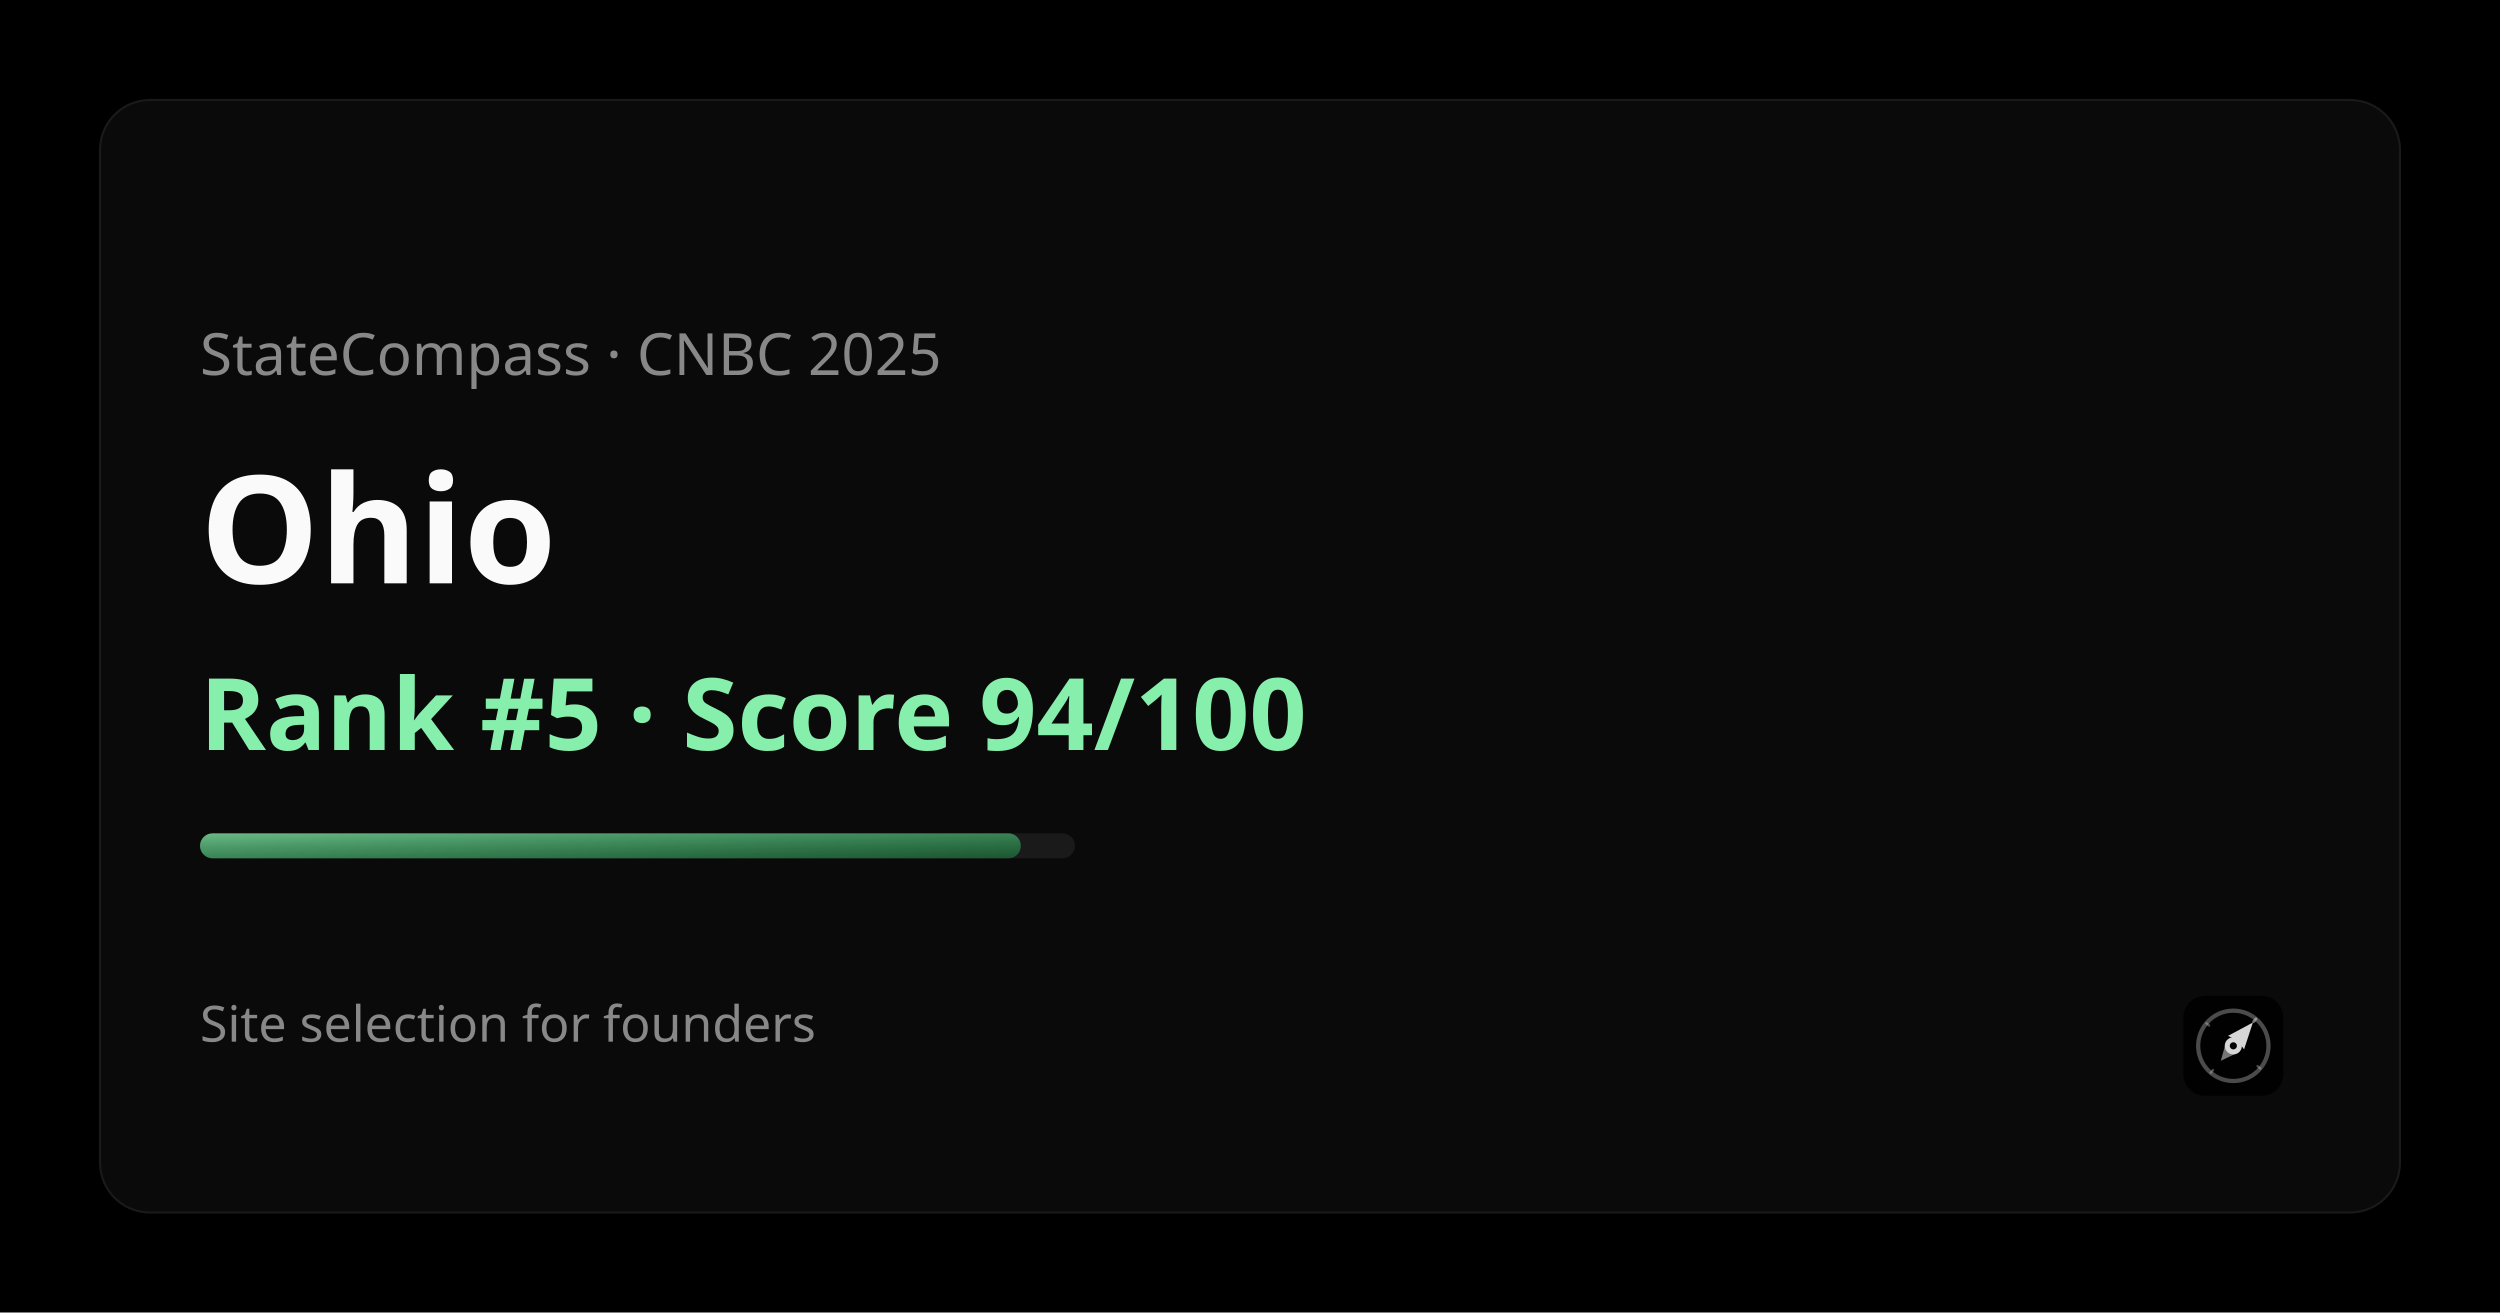
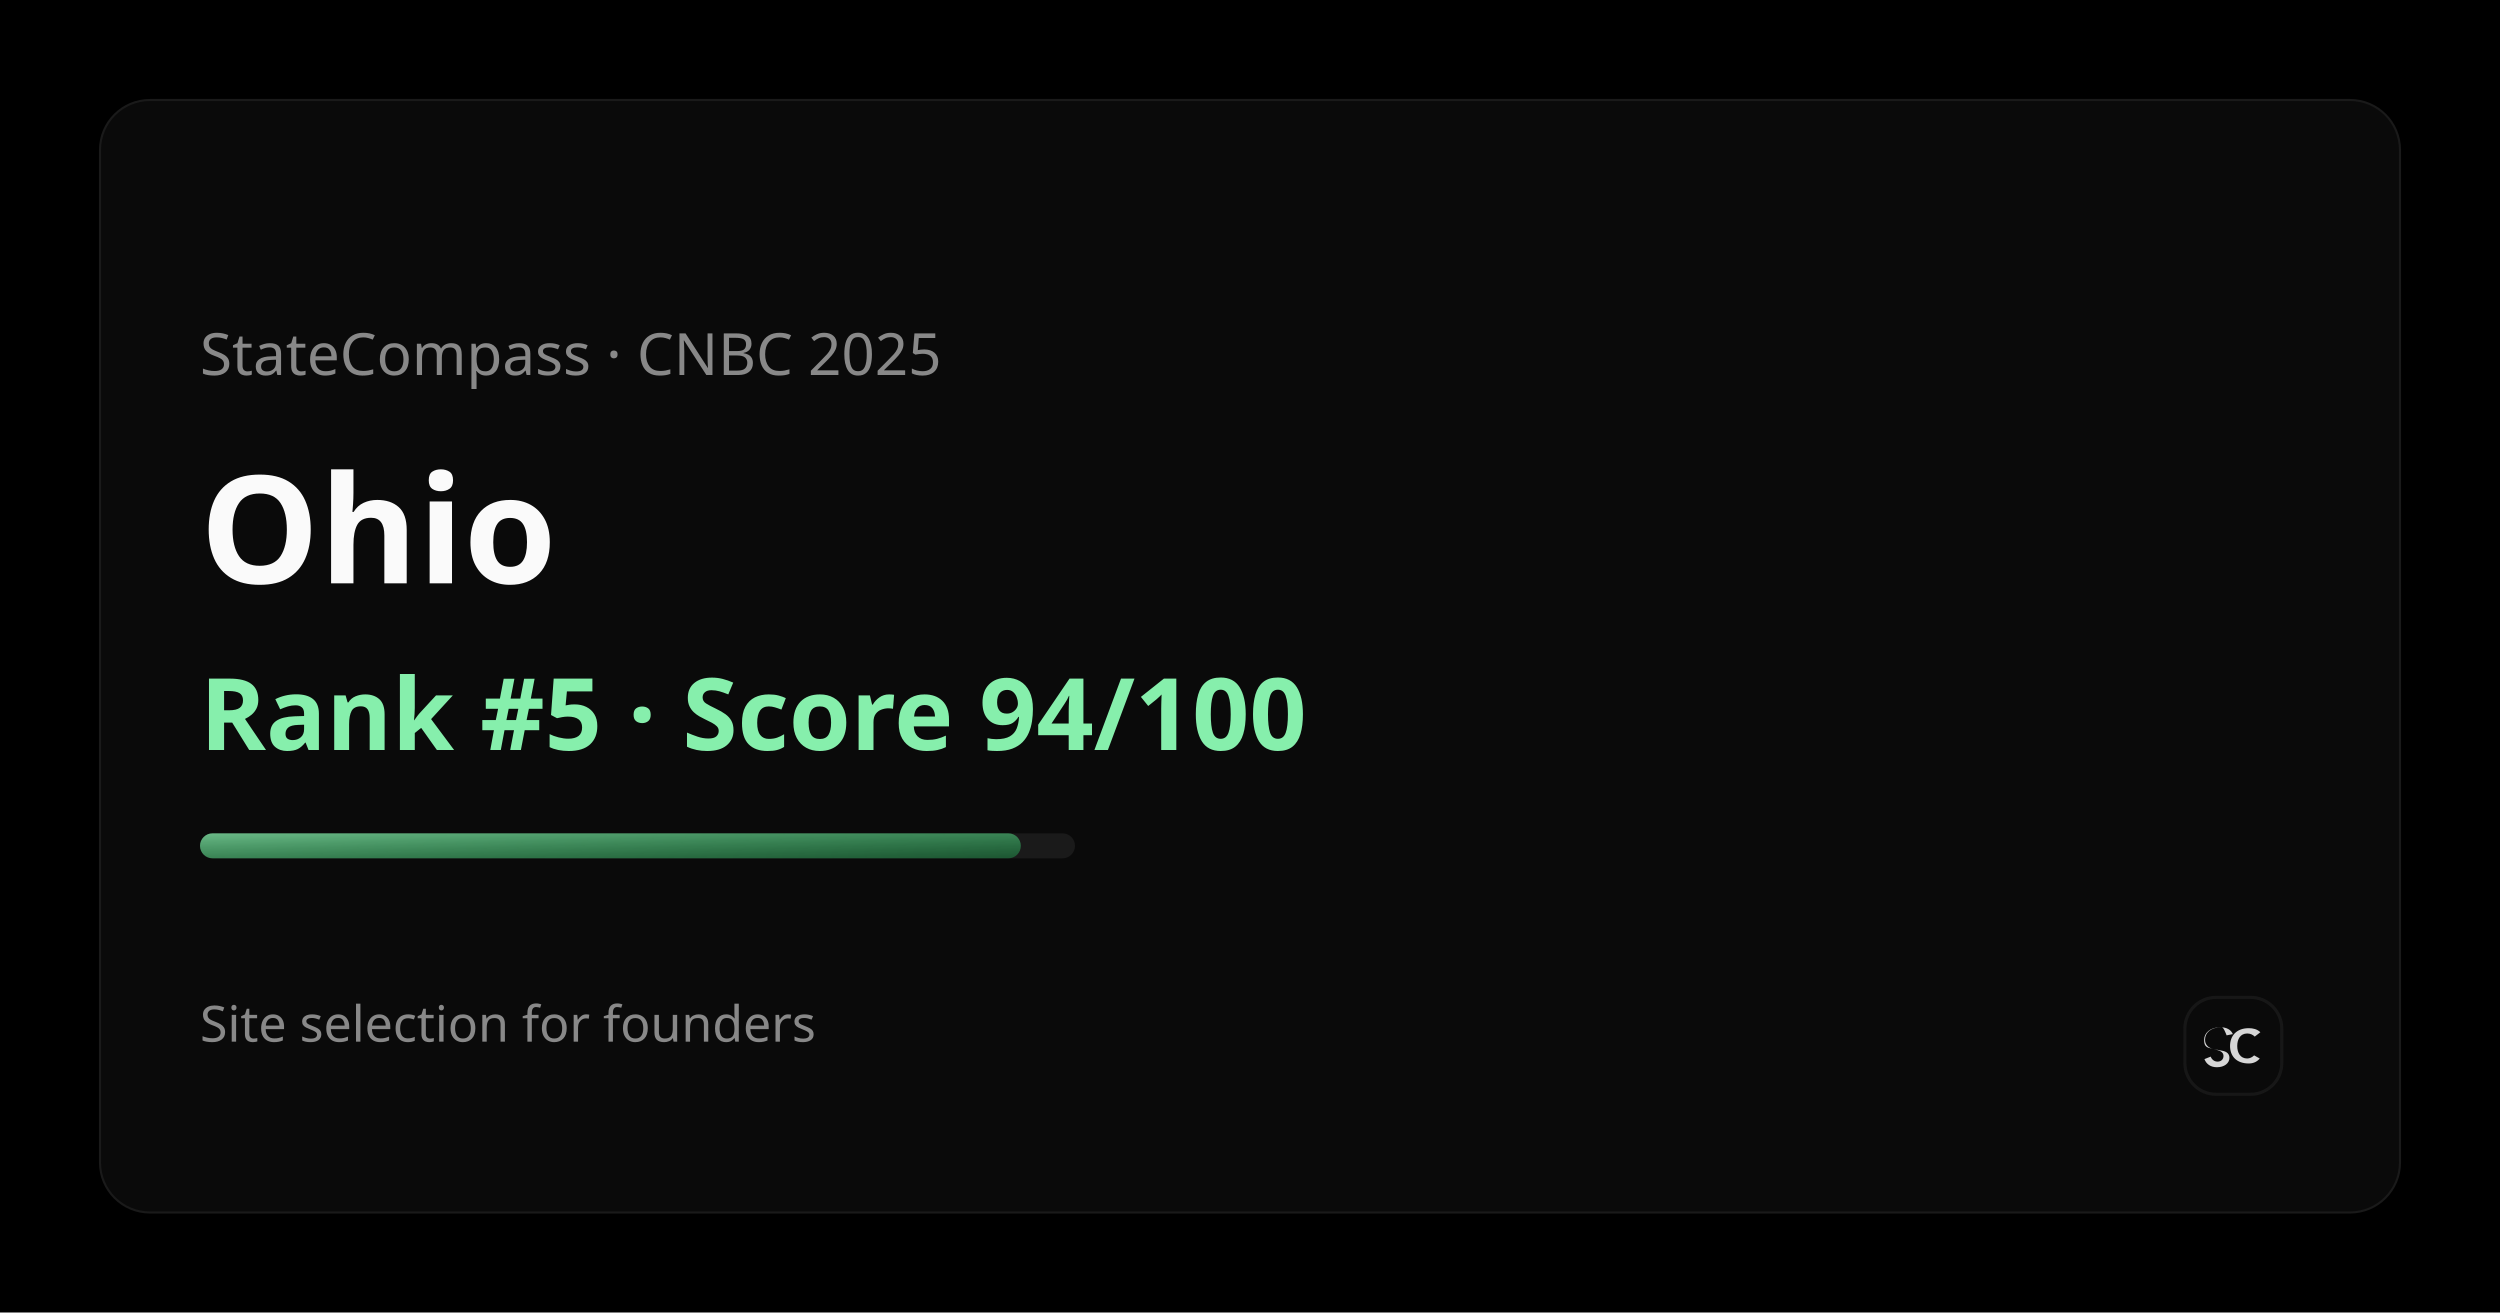
<svg xmlns="http://www.w3.org/2000/svg" width="1200" height="630" viewBox="0 0 1200 630">
  <defs>
    <linearGradient id="og-tier-green" x1="0%" y1="0%" x2="100%" y2="100%">
      <stop offset="0%" stop-color="#86efac" stop-opacity="0.75" />
      <stop offset="100%" stop-color="#22c55e" stop-opacity="0.35" />
    </linearGradient>
  </defs>
  <rect width="1200" height="630" fill="#000000" />
  <rect x="48" y="48" width="1104" height="534" rx="24" fill="#0a0a0a" stroke="#1a1a1a" />
  <text x="96" y="180" fill="#888888" font-family="system-ui,sans-serif" font-size="28">StateCompass · CNBC 2025</text>
  <text x="96" y="280" fill="#fafafa" font-family="system-ui,sans-serif" font-size="72" font-weight="700">Ohio</text>
  <text x="96" y="360" fill="#86efac" font-family="system-ui,sans-serif" font-size="48" font-weight="600">Rank #5 · Score 94/100</text>
  <rect x="96" y="400" width="420" height="12" rx="6" fill="#1a1a1a" />
  <rect x="96" y="400" width="394" height="12" rx="6" fill="url(#og-tier-green)" />
  <text x="96" y="500" fill="#888888" font-family="system-ui,sans-serif" font-size="24">Site selection for founders</text>
  <g transform="translate(1104, 534)" opacity="0.85">
    <g transform="translate(-56, -56)">
-       <rect width="48" height="48" rx="10.5" fill="#000000" />
-       <g transform="translate(24.00,24.00) rotate(40)">
-         <circle cx="0" cy="0" r="16.88" fill="none" stroke="#fafafa" stroke-width="2.03" opacity="0.35" />
-         <line x1="0" y1="-16.88" x2="0" y2="-15.15" stroke="#fafafa" stroke-width="1.35" stroke-linecap="round" opacity="0.55" />
-         <line x1="16.88" y1="0" x2="15.15" y2="0" stroke="#fafafa" stroke-width="1.12" stroke-linecap="round" opacity="0.35" />
-         <line x1="0" y1="16.88" x2="0" y2="15.15" stroke="#fafafa" stroke-width="1.12" stroke-linecap="round" opacity="0.35" />
-         <line x1="-16.88" y1="0" x2="-15.15" y2="0" stroke="#fafafa" stroke-width="1.12" stroke-linecap="round" opacity="0.35" />
-         <path d="M 0,-14.62 L -5.03,-2.03 L 0,-3.22 L 5.03,-2.03 Z" fill="#fafafa" />
-         <path d="M 0,9.38 L -3.53,1.58 L 0,0.22 L 3.53,1.58 Z" fill="#8a8a8a" />
-         <circle cx="0" cy="0" r="4.12" fill="#fafafa" />
-         <circle cx="0" cy="0" r="1.72" fill="#000000" />
+       <rect x="0.75" y="0.75" width="46.50" height="46.50" rx="15.00" fill="#0a0a0a" stroke="#1a1a1a" stroke-width="1.50" />
+       <g transform="translate(24.00,24.00) scale(1.5) translate(-9.35,-7.05)">
+         <path fill="#fafafa" d="M 5.6 1.1 C 2.1 1.1 0.3 2.9 0.3 5.1 C 0.3 6.6 1.2 7.7 3.1 8.1 L 5.7 8.6 C 7.4 8.9 8.1 9.7 8.1 10.9 C 8.1 12.6 6.5 13.9 4.1 13.9 C 2.1 13.9 0.7 12.9 0.1 11.3 L 2.1 10.5 C 2.5 11.5 3.3 12.1 4.3 12.1 C 5.5 12.1 6.2 11.3 6.2 10.3 C 6.2 9.3 5.5 8.7 3.9 8.3 L 1.5 7.7 C 0.1 7.3 0 6.1 0 5.1 C 0 2.9 2 1.1 5.2 1.1 C 7.2 1.1 8.6 1.9 9.2 3.3 L 7.2 3.7 C 6.8 2.7 6.2 1.1 5.6 1.1 Z" />
+         <path fill="#fafafa" d="M 14.3 1.4 C 10.3 1.4 8.3 3.9 8.3 7.1 C 8.3 10.3 10.3 12.7 14.3 12.7 C 15.8 12.7 17 12.1 17.8 11.1 L 16 10.1 C 15.4 10.7 14.6 11.1 13.8 11.1 C 11.6 11.1 10.6 9.3 10.6 7.1 C 10.6 4.9 11.6 3.1 13.8 3.1 C 14.8 3.1 15.6 3.5 16.2 4.1 L 18 2.7 C 17 1.7 15.6 1.4 14.3 1.4 Z" />
      </g>
    </g>
  </g>
</svg>
